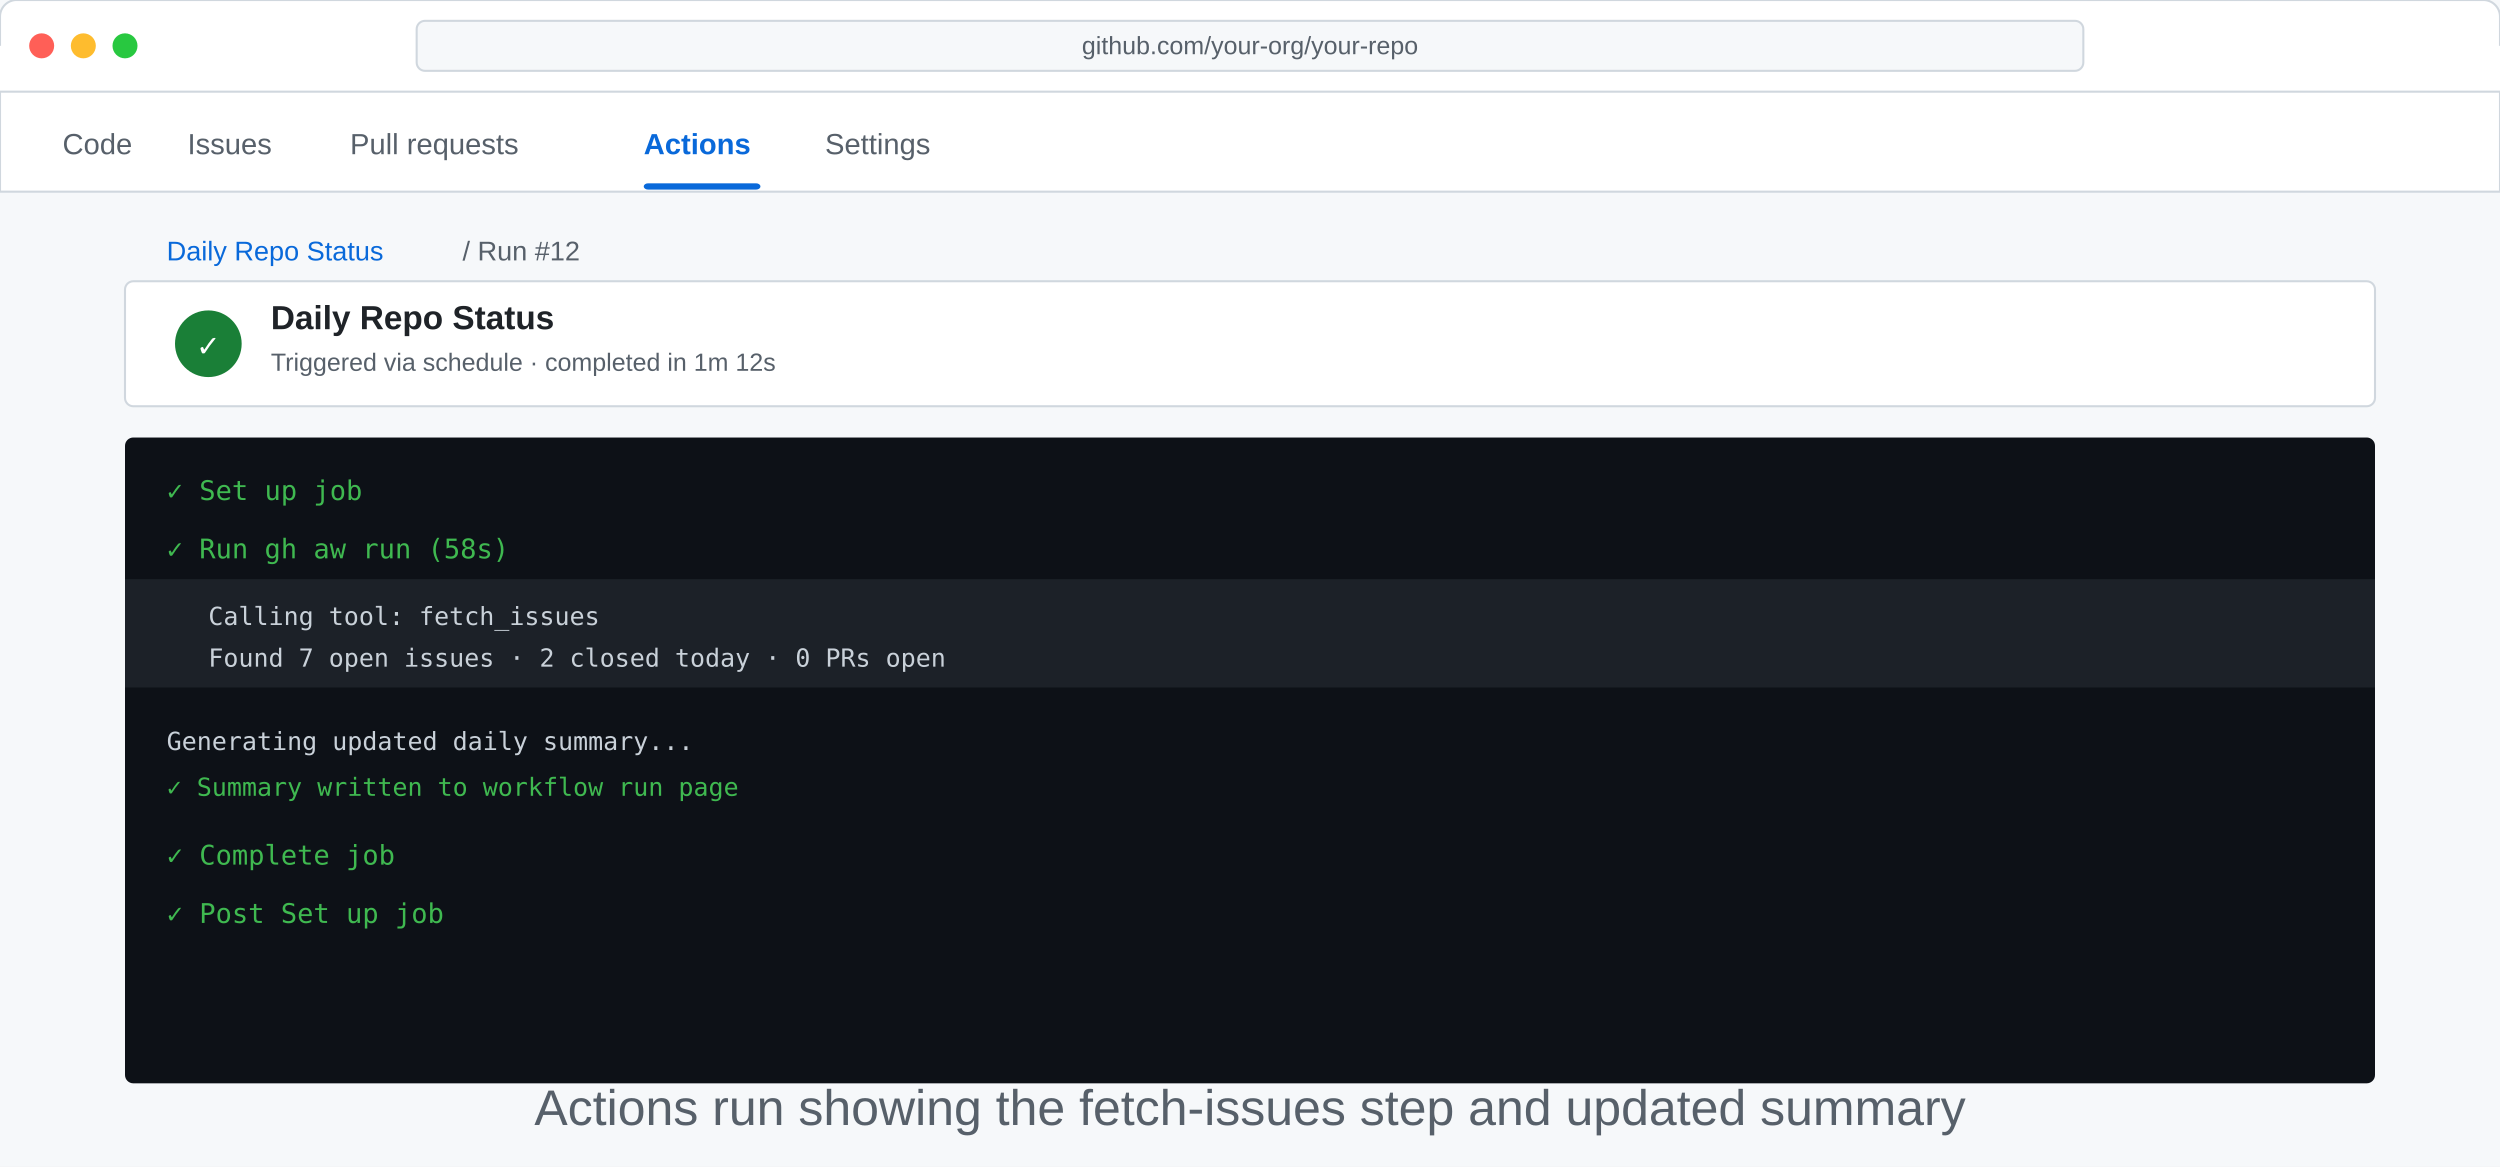
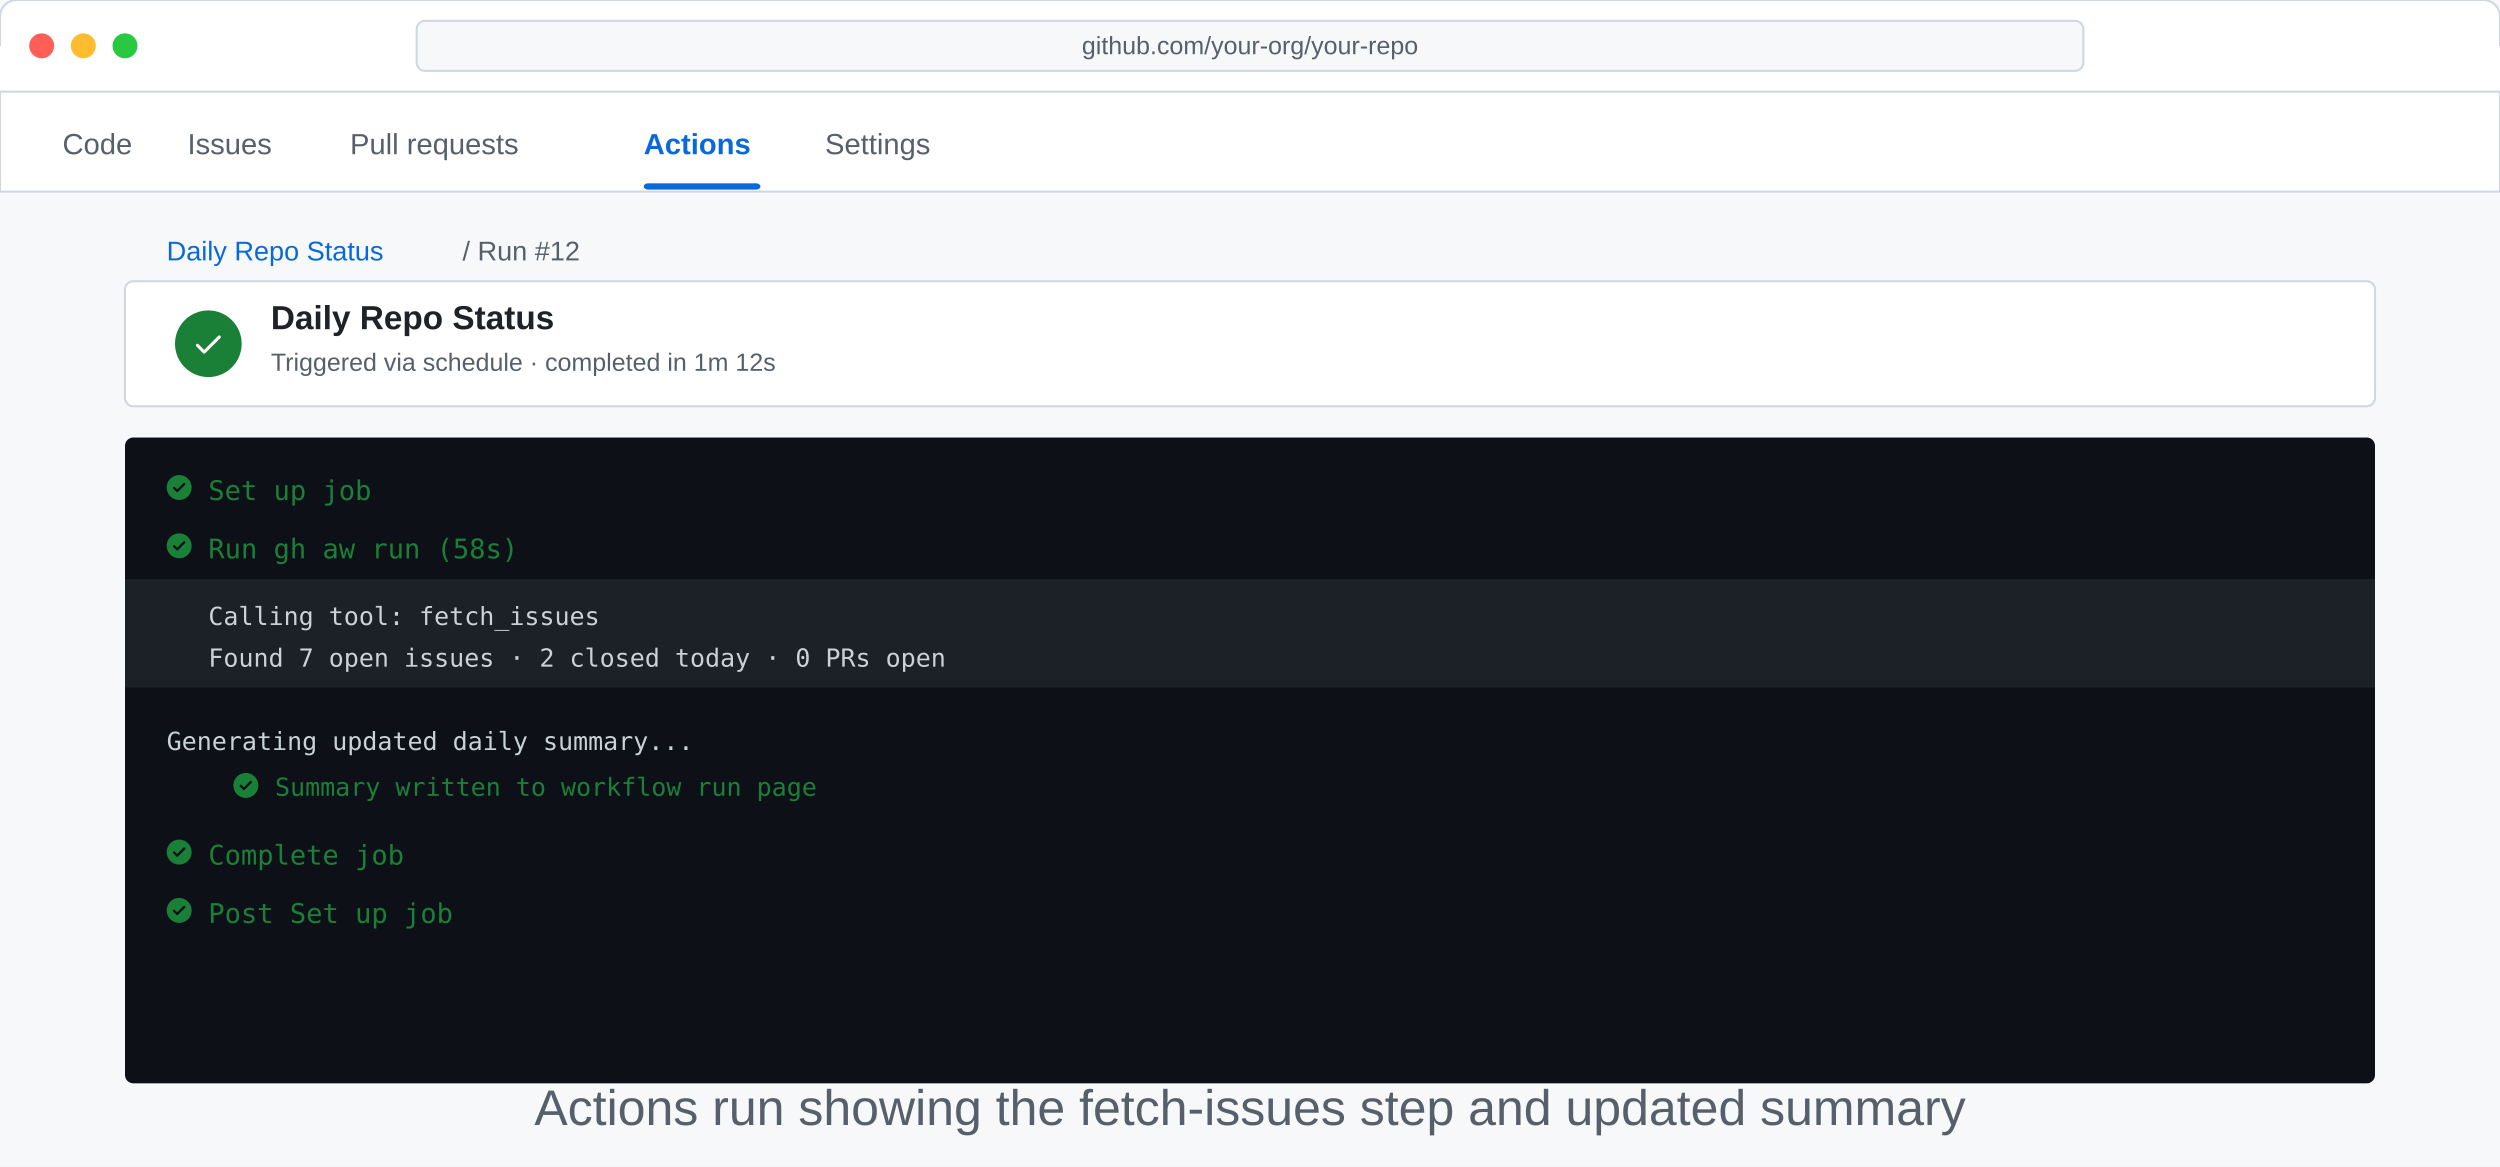
<svg xmlns="http://www.w3.org/2000/svg" width="1200" height="560" viewBox="0 0 1200 560" role="img" aria-label="Actions run showing the fetch-issues step and updated summary">
+   <defs>
+     <path id="check-circle" d="M8 16A8 8 0 1 1 8 0a8 8 0 0 1 0 16Zm3.78-9.72a.751.751 0 0 0-.018-1.042.751.751 0 0 0-1.042-.018L6.75 9.19 5.28 7.72a.751.751 0 0 0-1.042.018.751.751 0 0 0-.018 1.042l2 2a.75.75 0 0 0 1.06 0Z" />
+   </defs>
  <rect width="1200" height="560" fill="#f6f8fa" />
  <rect x="0" y="0" width="1200" height="44" rx="8" ry="8" fill="#ffffff" stroke="#d0d7de" stroke-width="1" />
  <rect x="0" y="22" width="1200" height="22" fill="#ffffff" />
  <rect x="200" y="10" width="800" height="24" rx="4" fill="#f6f8fa" stroke="#d0d7de" stroke-width="1" />
  <text x="600" y="26" font-family="Arial,sans-serif" font-size="12" fill="#57606a" text-anchor="middle">github.com/your-org/your-repo</text>
  <circle cx="20" cy="22" r="6" fill="#ff5f57" />
  <circle cx="40" cy="22" r="6" fill="#febc2e" />
  <circle cx="60" cy="22" r="6" fill="#28c840" />
  <rect x="0" y="44" width="1200" height="48" fill="#ffffff" stroke="#d0d7de" stroke-width="1" />
  <text x="30" y="74" font-family="Arial,sans-serif" font-size="14" fill="#57606a" font-weight="normal">Code</text>
  <text x="90" y="74" font-family="Arial,sans-serif" font-size="14" fill="#57606a" font-weight="normal">Issues</text>
  <text x="168" y="74" font-family="Arial,sans-serif" font-size="14" fill="#57606a" font-weight="normal">Pull requests</text>
  <text x="309" y="74" font-family="Arial,sans-serif" font-size="14" fill="#0969da" font-weight="bold">Actions</text>
  <rect x="309" y="88" width="56" height="3" fill="#0969da" rx="2" />
  <text x="396" y="74" font-family="Arial,sans-serif" font-size="14" fill="#57606a" font-weight="normal">Settings</text>
  <text x="80" y="125" font-family="Arial,sans-serif" font-size="13" fill="#0969da">Daily Repo Status</text>
  <text x="222" y="125" font-family="Arial,sans-serif" font-size="13" fill="#57606a"> / Run #12</text>
  <rect x="60" y="135" width="1080" height="60" rx="4" fill="#ffffff" stroke="#d0d7de" stroke-width="1" />
  <circle cx="100" cy="165" r="16" fill="#1a7f37" />
-   <text x="100" y="171" font-family="Arial,sans-serif" font-size="14" fill="#ffffff" text-anchor="middle">✓</text>
+   <path d="M13.78 4.22a.75.75 0 0 1 0 1.06l-7.25 7.25a.75.75 0 0 1-1.06 0L2.22 9.28a.75.75 0 0 1 1.06-1.06L6 10.94l6.72-6.72a.75.75 0 0 1 1.06 0Z" fill="#ffffff" transform="translate(92 157)" />
  <text x="130" y="158" font-family="Arial,sans-serif" font-size="16" font-weight="bold" fill="#1f2328">Daily Repo Status</text>
  <text x="130" y="178" font-family="Arial,sans-serif" font-size="12" fill="#57606a">Triggered via schedule  ·  completed in 1m 12s</text>
  <rect x="60" y="210" width="1080" height="310" rx="4" fill="#0d1117" />
-   <text x="80" y="240" font-family="monospace" font-size="13" fill="#3fb950">✓  Set up job</text>
-   <text x="80" y="268" font-family="monospace" font-size="13" fill="#3fb950">✓  Run gh aw run  (58s)</text>
+   <use href="#check-circle" fill="#1a7f37" transform="translate(80 228) scale(.75)" />
+   <text x="100" y="240" font-family="monospace" font-size="13" fill="#1a7f37">Set up job</text>
+   <use href="#check-circle" fill="#1a7f37" transform="translate(80 256) scale(.75)" />
+   <text x="100" y="268" font-family="monospace" font-size="13" fill="#1a7f37">Run gh aw run  (58s)</text>
  <rect x="60" y="278" width="1080" height="52" fill="#1c2128" />
  <text x="100" y="300" font-family="monospace" font-size="12" fill="#c9d1d9">    Calling tool: fetch_issues</text>
  <text x="100" y="320" font-family="monospace" font-size="12" fill="#c9d1d9">    Found 7 open issues  ·  2 closed today  ·  0 PRs open</text>
  <text x="80" y="360" font-family="monospace" font-size="12" fill="#c9d1d9">    Generating updated daily summary...</text>
-   <text x="80" y="382" font-family="monospace" font-size="12" fill="#3fb950">    ✓ Summary written to workflow run page</text>
-   <text x="80" y="415" font-family="monospace" font-size="13" fill="#3fb950">✓  Complete job</text>
-   <text x="80" y="443" font-family="monospace" font-size="13" fill="#3fb950">✓  Post Set up job</text>
+   <use href="#check-circle" fill="#1a7f37" transform="translate(112 371) scale(.75)" />
+   <text x="132" y="382" font-family="monospace" font-size="12" fill="#1a7f37">Summary written to workflow run page</text>
+   <use href="#check-circle" fill="#1a7f37" transform="translate(80 403) scale(.75)" />
+   <text x="100" y="415" font-family="monospace" font-size="13" fill="#1a7f37">Complete job</text>
+   <use href="#check-circle" fill="#1a7f37" transform="translate(80 431) scale(.75)" />
+   <text x="100" y="443" font-family="monospace" font-size="13" fill="#1a7f37">Post Set up job</text>
  <text x="600" y="540" font-family="Arial,sans-serif" font-size="24" fill="#57606a" text-anchor="middle">Actions run showing the fetch-issues step and updated summary</text>
</svg>
